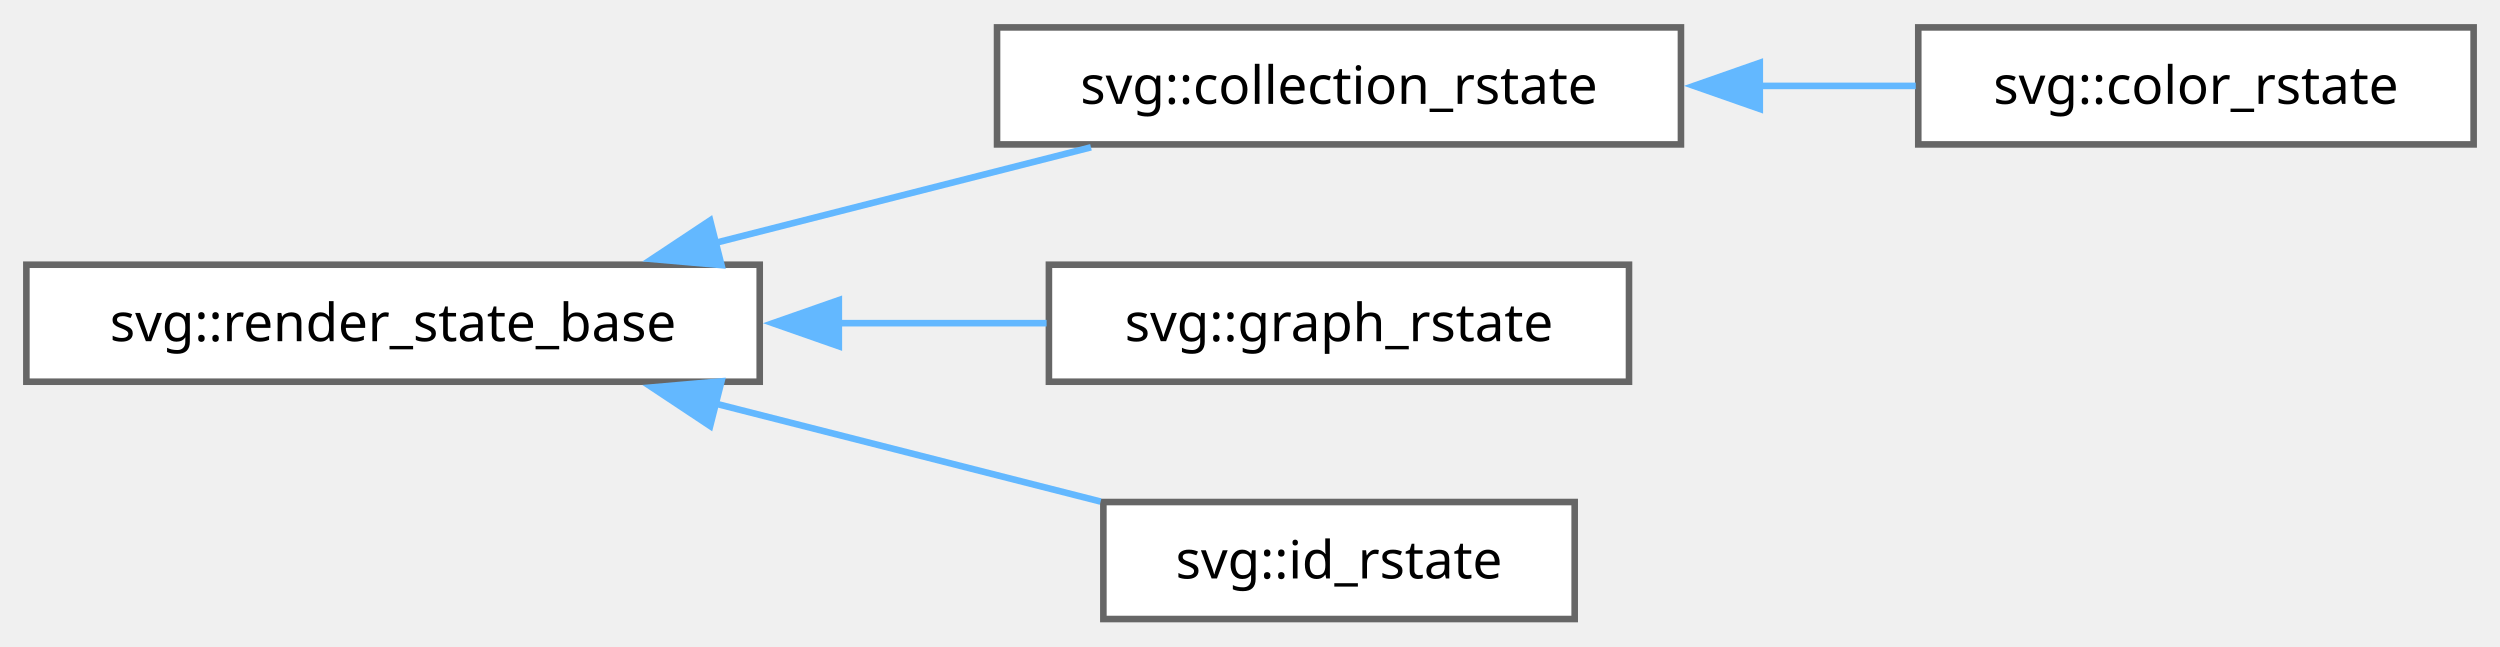
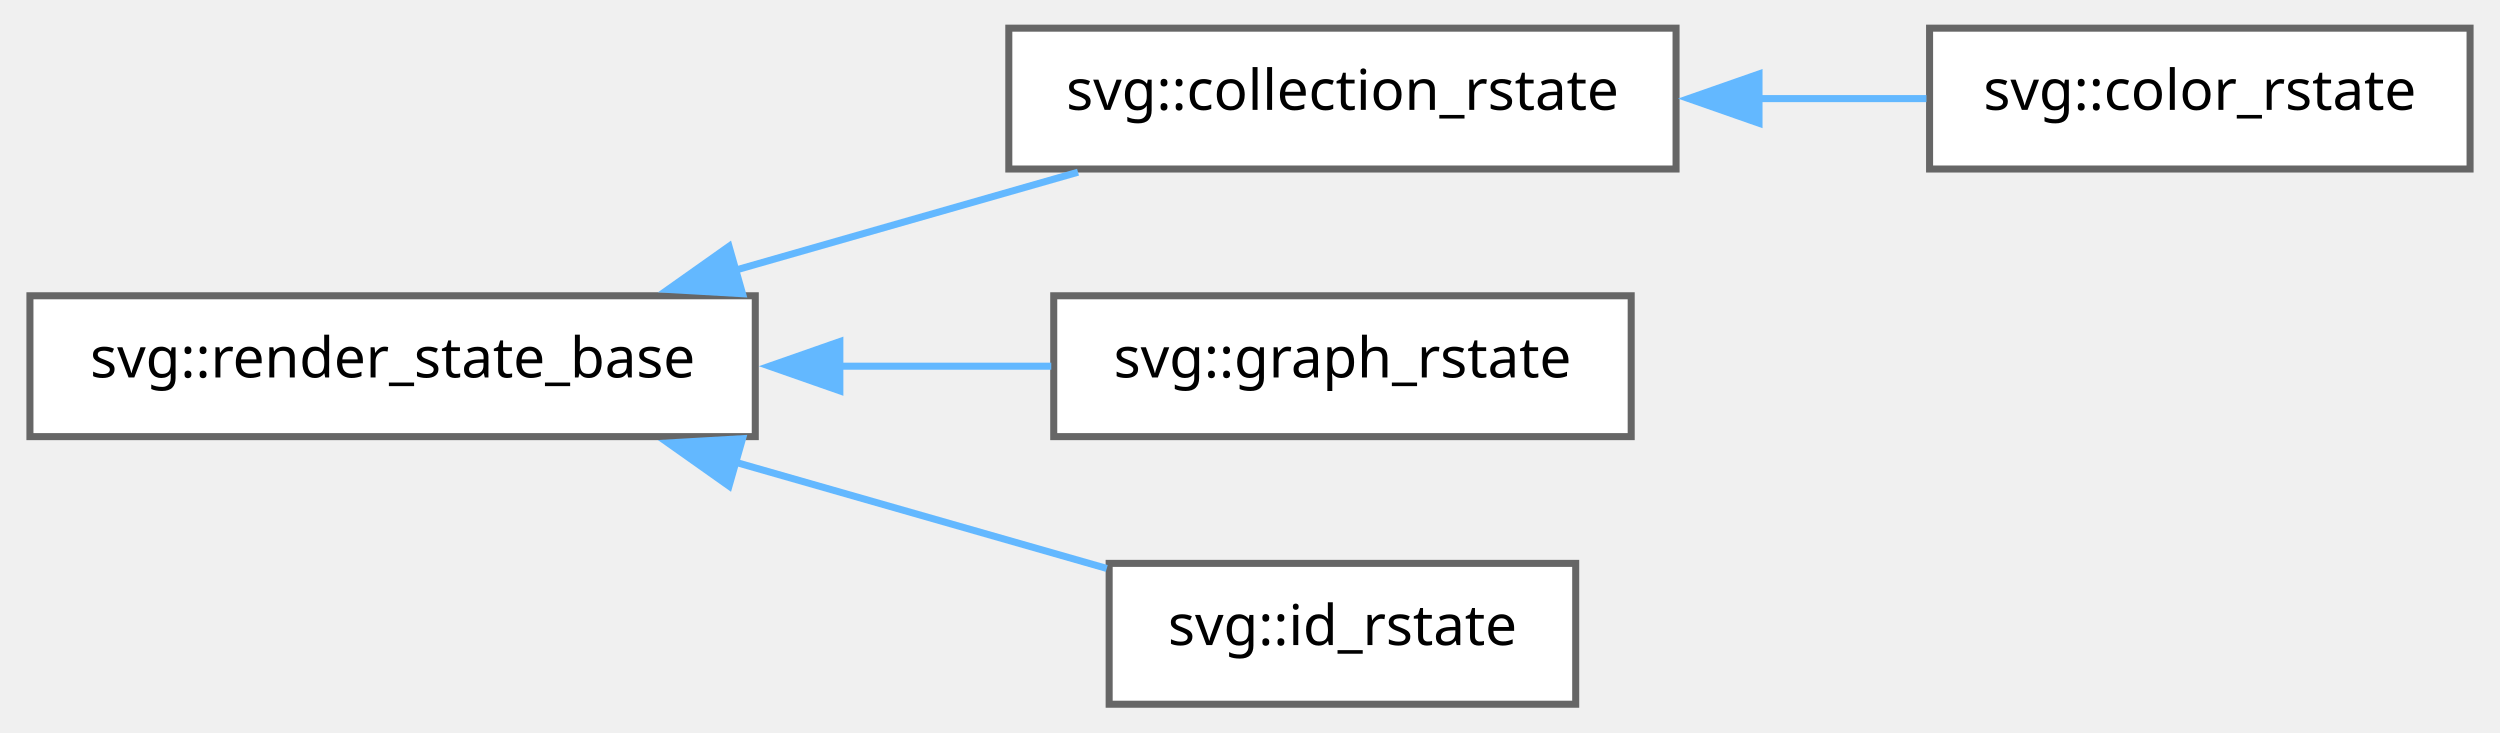
- <svg xmlns="http://www.w3.org/2000/svg" xmlns:xlink="http://www.w3.org/1999/xlink" width="379pt" height="98pt" viewBox="0.00 0.00 379.25 97.75">
-   <g id="graph0" class="graph" transform="scale(1 1) rotate(0) translate(4 93.75)">
+ <svg xmlns="http://www.w3.org/2000/svg" xmlns:xlink="http://www.w3.org/1999/xlink" width="355pt" height="104pt" viewBox="0.00 0.00 354.50 104.00">
+   <g id="graph0" class="graph" transform="scale(1 1) rotate(0) translate(4 100)">
    <g id="Node000000" class="node">
      <g id="a_Node000000">
        <a xlink:href="structsvg_1_1render__state__base.html" target="_top" xlink:title="Settings for glyph, graphic, chart, and collection object render.">
-           <polygon fill="white" stroke="#666666" points="111.25,-53.75 0,-53.75 0,-36 111.25,-36 111.25,-53.75" />
-           <text text-anchor="middle" x="55.62" y="-42.15" font-family="SourceSans" font-size="8.00">svg::render_state_base</text>
+           <polygon fill="white" stroke="#666666" points="103,-58 0,-58 0,-38 103,-38 103,-58" />
+           <text text-anchor="middle" x="51.5" y="-46.4" font-family="SourceSans" font-size="8.00">svg::render_state_base</text>
        </a>
      </g>
    </g>
    <g id="Node000001" class="node">
      <g id="a_Node000001">
        <a xlink:href="structsvg_1_1collection__rstate.html" target="_top" xlink:title="Collection derived states.">
-           <polygon fill="white" stroke="#666666" points="251,-89.75 147.25,-89.75 147.25,-72 251,-72 251,-89.75" />
-           <text text-anchor="middle" x="199.12" y="-78.15" font-family="SourceSans" font-size="8.00">svg::collection_rstate</text>
+           <polygon fill="white" stroke="#666666" points="233.75,-96 139,-96 139,-76 233.75,-76 233.75,-96" />
+           <text text-anchor="middle" x="186.38" y="-84.4" font-family="SourceSans" font-size="8.00">svg::collection_rstate</text>
        </a>
      </g>
    </g>
-     <g id="edge22_Node000000_Node000001" class="edge">
-       <g id="a_edge22_Node000000_Node000001">
+     <g id="edge23_Node000000_Node000001" class="edge">
+       <g id="a_edge23_Node000000_Node000001">
        <a xlink:title=" ">
-           <path fill="none" stroke="#63b8ff" d="M104.39,-57.03C123.04,-61.77 144.08,-67.13 161.5,-71.56" />
-           <polygon fill="#63b8ff" stroke="#63b8ff" points="105.45,-53.69 94.9,-54.61 103.73,-60.47 105.45,-53.69" />
+           <path fill="none" stroke="#63b8ff" d="M99.98,-61.58C116.05,-66.18 133.74,-71.23 148.83,-75.55" />
+           <polygon fill="#63b8ff" stroke="#63b8ff" points="101.19,-58.29 90.62,-58.9 99.27,-65.02 101.19,-58.29" />
        </a>
      </g>
    </g>
    <g id="Node000003" class="node">
      <g id="a_Node000003">
        <a xlink:href="structsvg_1_1graph__rstate.html" target="_top" xlink:title="Per-graph constants, metadata, text.">
-           <polygon fill="white" stroke="#666666" points="243.12,-53.75 155.12,-53.75 155.12,-36 243.12,-36 243.12,-53.75" />
-           <text text-anchor="middle" x="199.12" y="-42.15" font-family="SourceSans" font-size="8.00">svg::graph_rstate</text>
+           <polygon fill="white" stroke="#666666" points="227.38,-58 145.38,-58 145.38,-38 227.38,-38 227.38,-58" />
+           <text text-anchor="middle" x="186.38" y="-46.4" font-family="SourceSans" font-size="8.00">svg::graph_rstate</text>
        </a>
      </g>
    </g>
-     <g id="edge24_Node000000_Node000003" class="edge">
-       <g id="a_edge24_Node000000_Node000003">
+     <g id="edge25_Node000000_Node000003" class="edge">
+       <g id="a_edge25_Node000000_Node000003">
        <a xlink:title=" ">
-           <path fill="none" stroke="#63b8ff" d="M122.92,-44.88C133.73,-44.88 144.69,-44.88 154.77,-44.88" />
-           <polygon fill="#63b8ff" stroke="#63b8ff" points="123.25,-41.38 113.25,-44.88 123.25,-48.38 123.25,-41.38" />
+           <path fill="none" stroke="#63b8ff" d="M114.94,-48C125.17,-48 135.53,-48 145.03,-48" />
+           <polygon fill="#63b8ff" stroke="#63b8ff" points="115.01,-44.5 105.01,-48 115.01,-51.5 115.01,-44.5" />
        </a>
      </g>
    </g>
    <g id="Node000004" class="node">
      <g id="a_Node000004">
        <a xlink:href="structsvg_1_1id__rstate.html" target="_top" xlink:title="Named render state. Datum to take id string and tie it to visual representation.">
-           <polygon fill="white" stroke="#666666" points="234.88,-17.75 163.38,-17.75 163.38,0 234.88,0 234.88,-17.75" />
-           <text text-anchor="middle" x="199.12" y="-6.15" font-family="SourceSans" font-size="8.00">svg::id_rstate</text>
+           <polygon fill="white" stroke="#666666" points="219.5,-20 153.25,-20 153.25,0 219.5,0 219.5,-20" />
+           <text text-anchor="middle" x="186.38" y="-8.4" font-family="SourceSans" font-size="8.00">svg::id_rstate</text>
        </a>
      </g>
    </g>
-     <g id="edge25_Node000000_Node000004" class="edge">
-       <g id="a_edge25_Node000000_Node000004">
+     <g id="edge26_Node000000_Node000004" class="edge">
+       <g id="a_edge26_Node000000_Node000004">
        <a xlink:title=" ">
-           <path fill="none" stroke="#63b8ff" d="M104.38,-32.72C123.56,-27.84 145.27,-22.32 162.96,-17.82" />
-           <polygon fill="#63b8ff" stroke="#63b8ff" points="103.73,-29.28 94.9,-35.14 105.45,-36.06 103.73,-29.28" />
+           <path fill="none" stroke="#63b8ff" d="M99.81,-34.47C117.4,-29.44 136.95,-23.85 152.91,-19.28" />
+           <polygon fill="#63b8ff" stroke="#63b8ff" points="99.27,-30.98 90.62,-37.1 101.19,-37.71 99.27,-30.98" />
        </a>
      </g>
    </g>
    <g id="Node000002" class="node">
      <g id="a_Node000002">
        <a xlink:href="structsvg_1_1color__rstate.html" target="_top" xlink:title="Render settings for collections.">
-           <polygon fill="white" stroke="#666666" points="371.25,-89.75 287,-89.75 287,-72 371.25,-72 371.25,-89.75" />
-           <text text-anchor="middle" x="329.12" y="-78.15" font-family="SourceSans" font-size="8.00">svg::color_rstate</text>
+           <polygon fill="white" stroke="#666666" points="346.5,-96 269.75,-96 269.75,-76 346.5,-76 346.5,-96" />
+           <text text-anchor="middle" x="308.12" y="-84.4" font-family="SourceSans" font-size="8.00">svg::color_rstate</text>
        </a>
      </g>
    </g>
-     <g id="edge23_Node000001_Node000002" class="edge">
-       <g id="a_edge23_Node000001_Node000002">
+     <g id="edge24_Node000001_Node000002" class="edge">
+       <g id="a_edge24_Node000001_Node000002">
        <a xlink:title=" ">
-           <path fill="none" stroke="#63b8ff" d="M262.8,-80.88C270.89,-80.88 279,-80.88 286.62,-80.88" />
-           <polygon fill="#63b8ff" stroke="#63b8ff" points="262.96,-77.38 252.96,-80.88 262.96,-84.38 262.96,-77.38" />
+           <path fill="none" stroke="#63b8ff" d="M245.4,-86C253.53,-86 261.69,-86 269.3,-86" />
+           <polygon fill="#63b8ff" stroke="#63b8ff" points="245.53,-82.5 235.53,-86 245.53,-89.5 245.53,-82.5" />
        </a>
      </g>
    </g>
  </g>
</svg>
